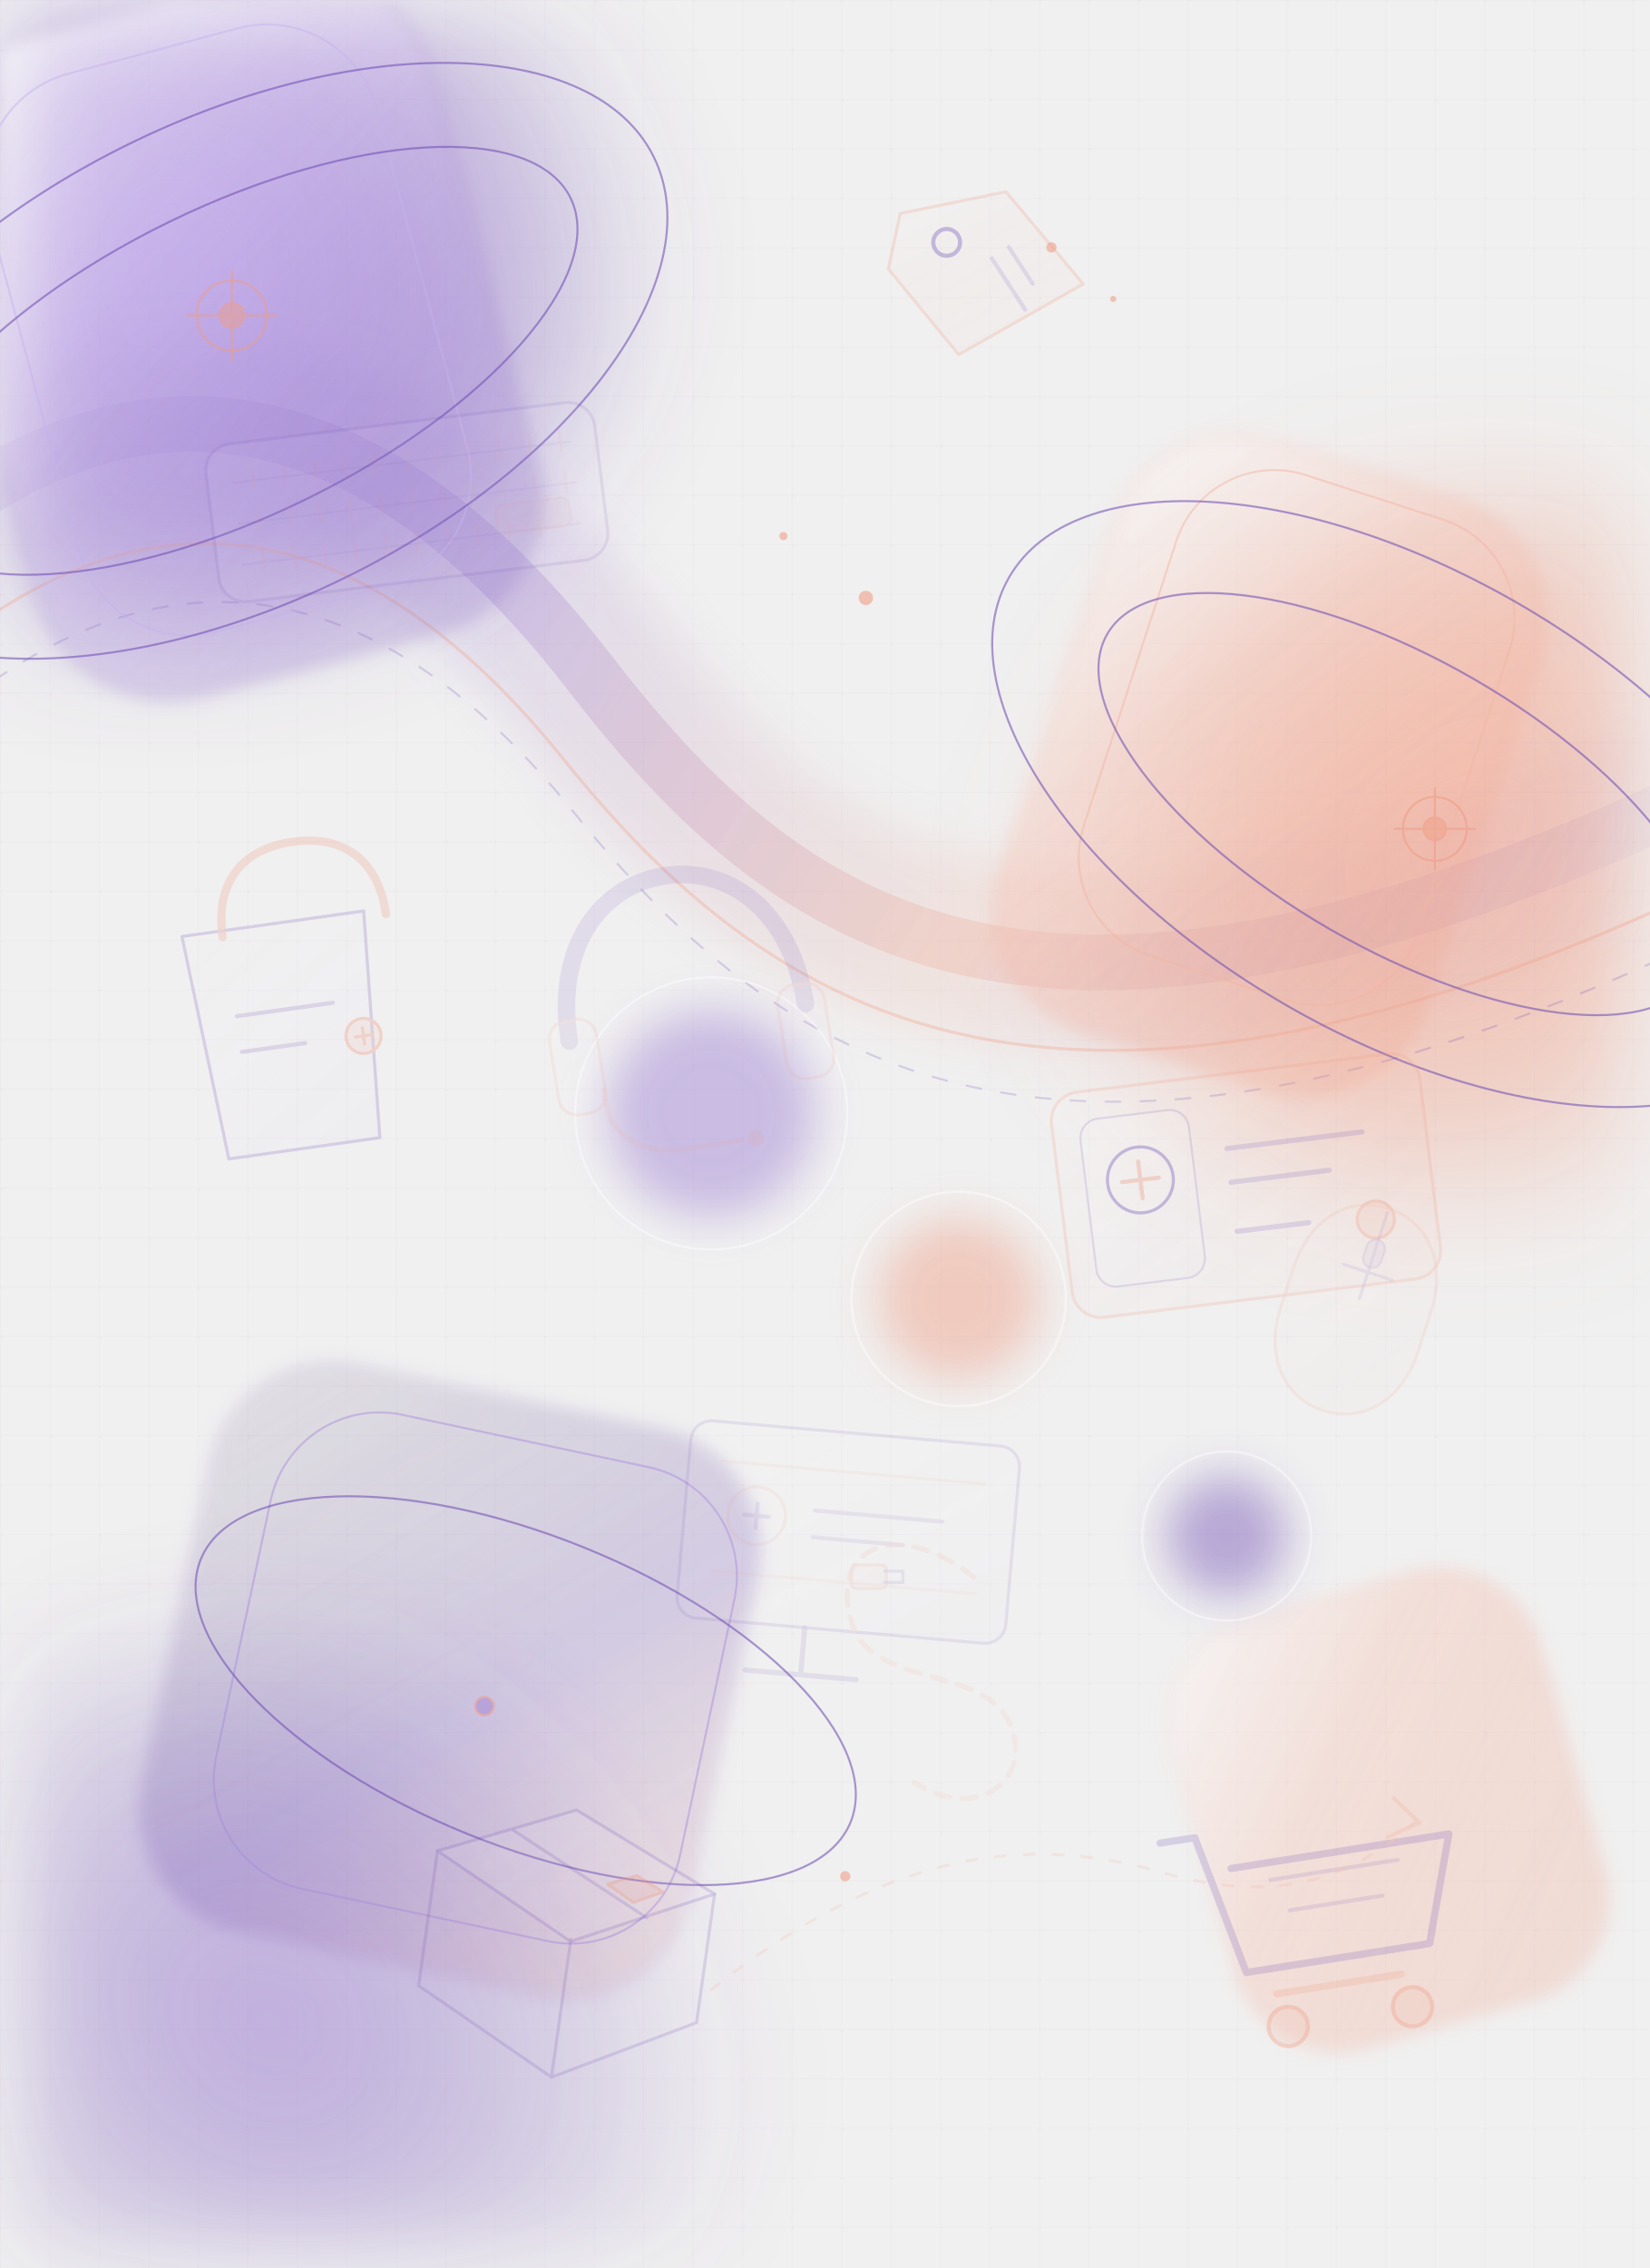
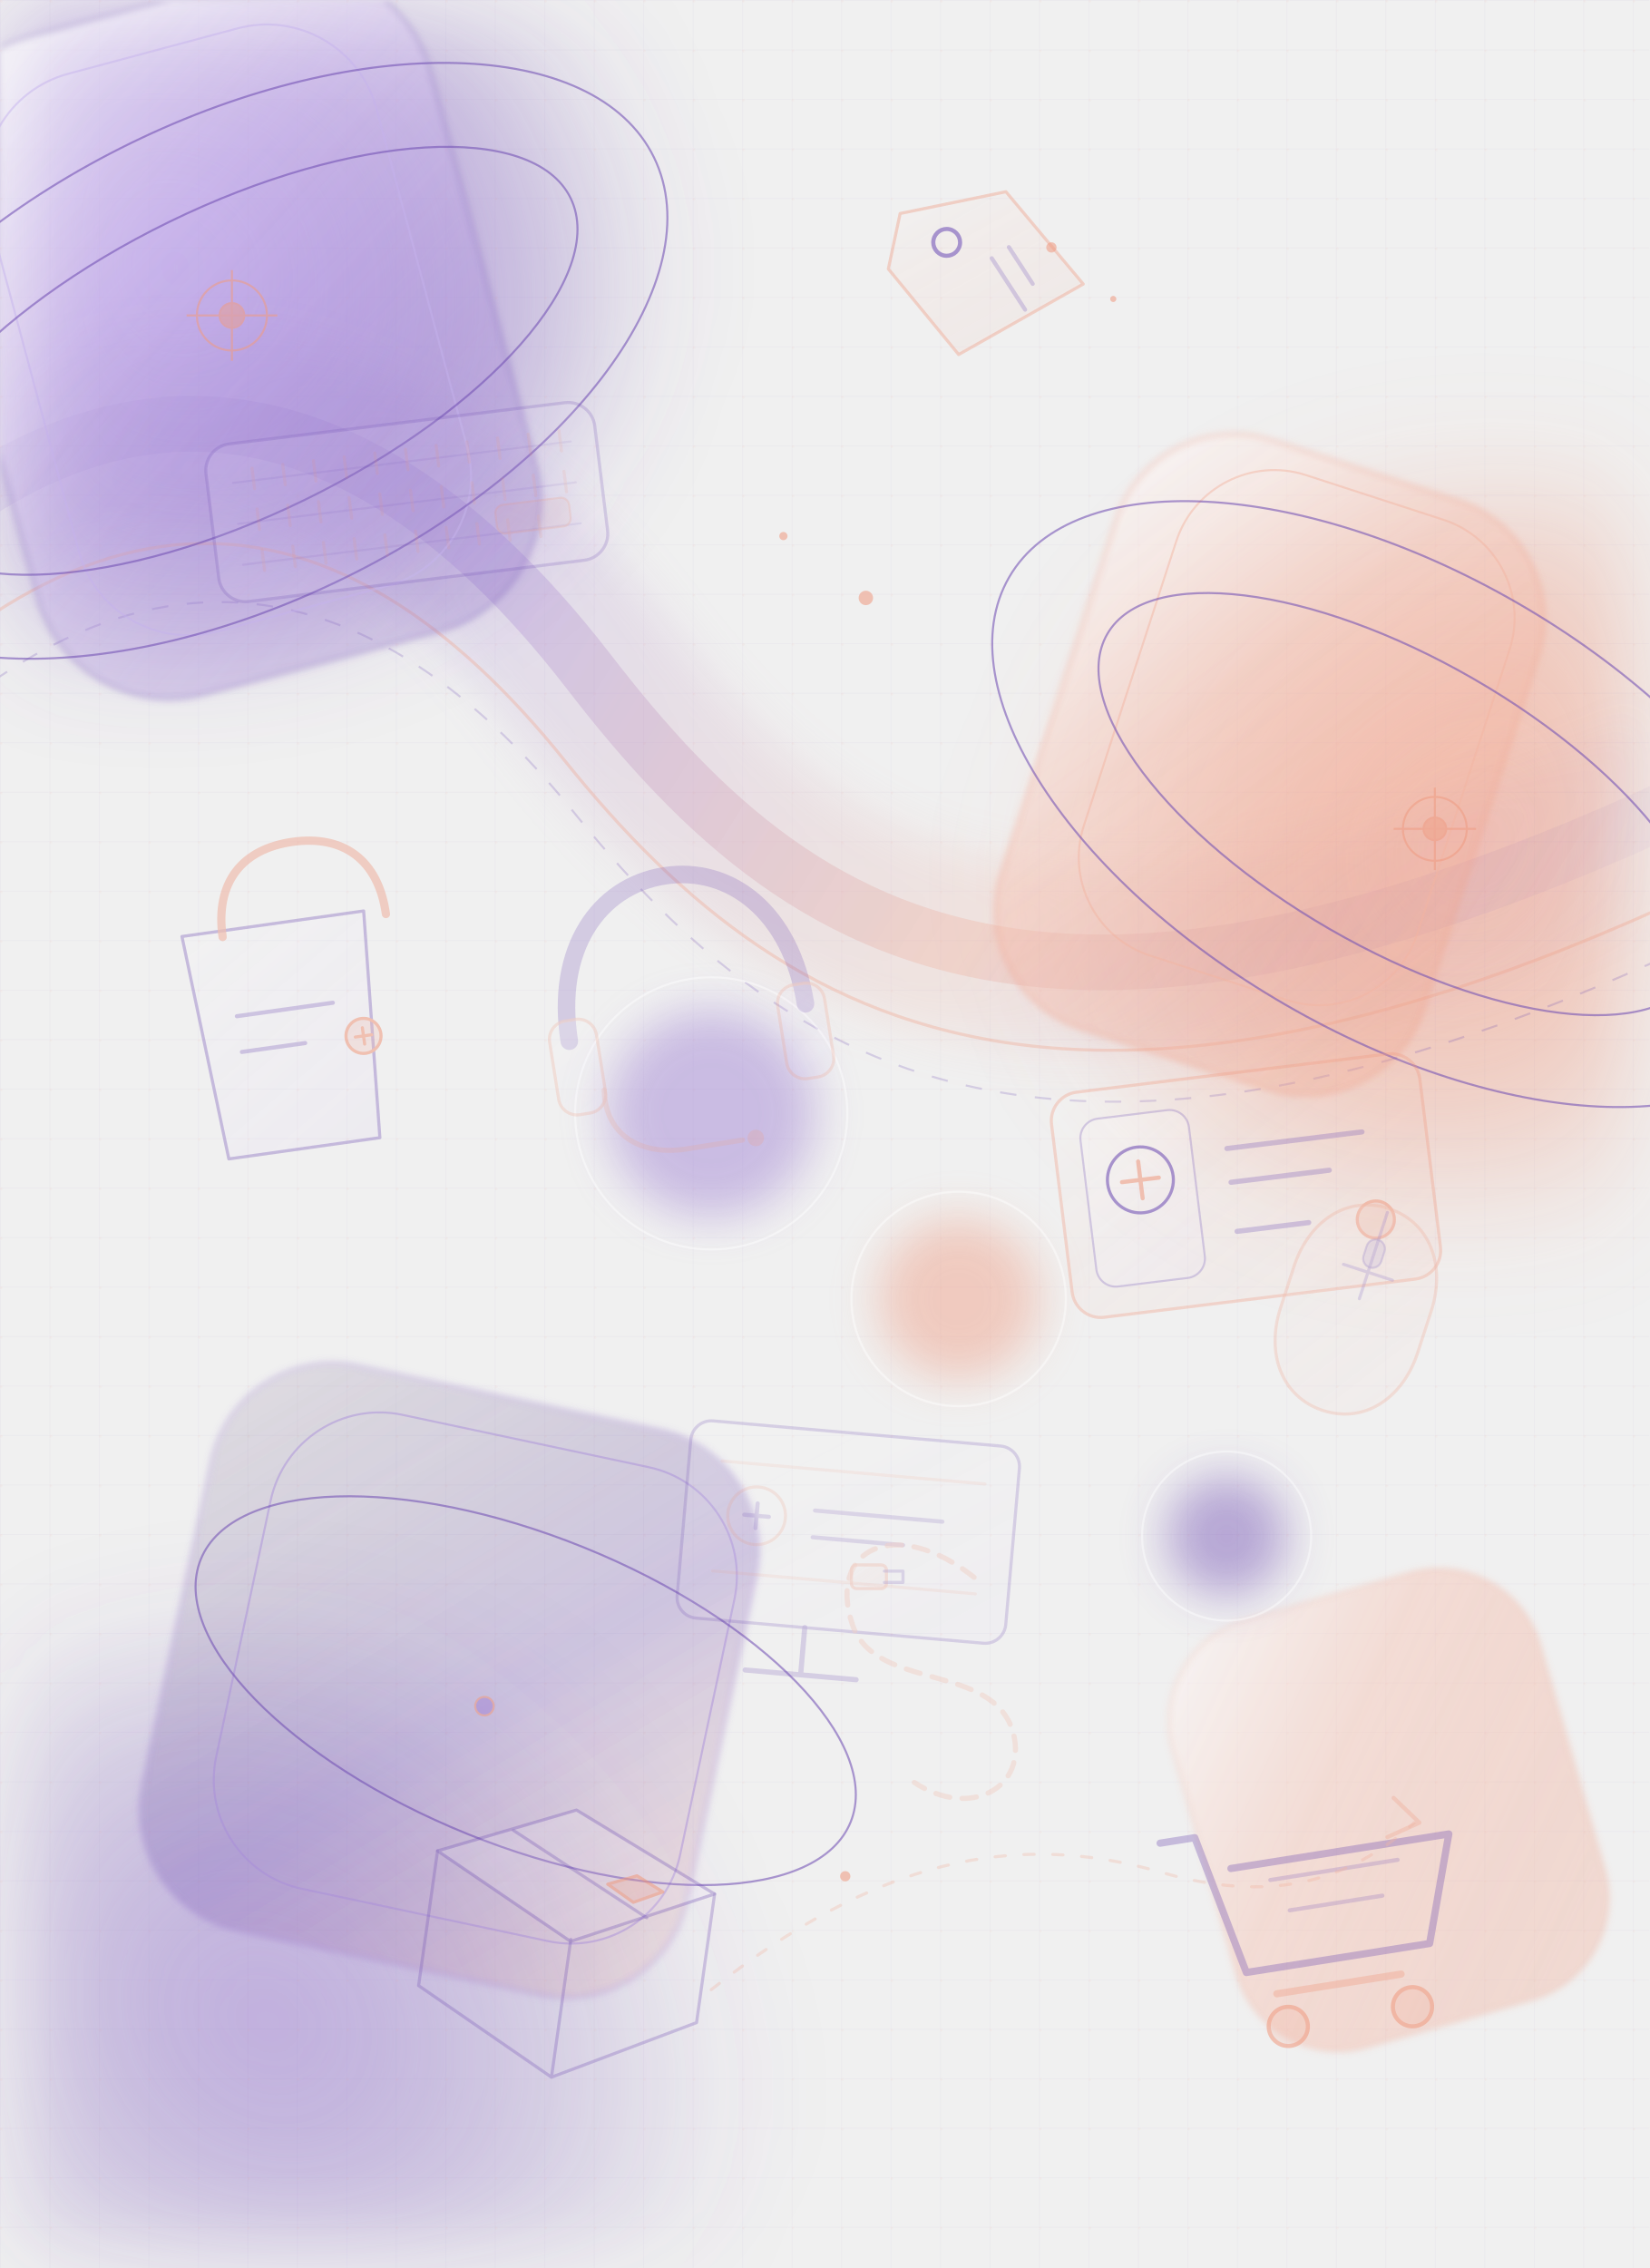
<svg xmlns="http://www.w3.org/2000/svg" width="1600" height="2200" viewBox="0 0 1600 2200" fill="none">
  <defs>
    <linearGradient id="violetRibbon" x1="60" y1="160" x2="1490" y2="1050" gradientUnits="userSpaceOnUse">
      <stop stop-color="#7150B4" stop-opacity=".08" />
      <stop offset=".34" stop-color="#9B7BD2" stop-opacity=".72" />
      <stop offset=".68" stop-color="#EF9C83" stop-opacity=".62" />
      <stop offset="1" stop-color="#7150B4" stop-opacity=".08" />
    </linearGradient>
    <linearGradient id="violetGlass" x1="110" y1="30" x2="530" y2="690" gradientUnits="userSpaceOnUse">
      <stop stop-color="#FFFFFF" stop-opacity=".78" />
      <stop offset=".28" stop-color="#DCCCF5" stop-opacity=".6" />
      <stop offset=".72" stop-color="#9B7BD2" stop-opacity=".44" />
      <stop offset="1" stop-color="#7150B4" stop-opacity=".28" />
    </linearGradient>
    <linearGradient id="coralGlass" x1="0" y1="0" x2="1" y2="1">
      <stop stop-color="#FFFFFF" stop-opacity=".7" />
      <stop offset=".38" stop-color="#F6C4B5" stop-opacity=".64" />
      <stop offset="1" stop-color="#EF9C83" stop-opacity=".38" />
    </linearGradient>
    <linearGradient id="deepPanel" x1="240" y1="1240" x2="820" y2="1860" gradientUnits="userSpaceOnUse">
      <stop stop-color="#493660" stop-opacity=".12" />
      <stop offset=".55" stop-color="#7150B4" stop-opacity=".38" />
      <stop offset="1" stop-color="#EF9C83" stop-opacity=".2" />
    </linearGradient>
    <radialGradient id="violetOrb" cx="0" cy="0" r="1" gradientUnits="userSpaceOnUse" gradientTransform="translate(170 260) rotate(46) scale(530 470)">
      <stop stop-color="#B69BE7" stop-opacity=".9" />
      <stop offset=".46" stop-color="#9B7BD2" stop-opacity=".62" />
      <stop offset=".82" stop-color="#7150B4" stop-opacity=".18" />
      <stop offset="1" stop-color="#7150B4" stop-opacity="0" />
    </radialGradient>
    <radialGradient id="coralOrb" cx="0" cy="0" r="1" gradientUnits="userSpaceOnUse" gradientTransform="translate(1430 820) rotate(136) scale(480 410)">
      <stop stop-color="#F6B9A6" stop-opacity=".78" />
      <stop offset=".48" stop-color="#EF9C83" stop-opacity=".45" />
      <stop offset="1" stop-color="#EF9C83" stop-opacity="0" />
    </radialGradient>
    <radialGradient id="bottomOrb" cx="0" cy="0" r="1" gradientUnits="userSpaceOnUse" gradientTransform="translate(260 1960) rotate(45) scale(510 420)">
      <stop stop-color="#9B7BD2" stop-opacity=".58" />
      <stop offset=".62" stop-color="#7150B4" stop-opacity=".2" />
      <stop offset="1" stop-color="#7150B4" stop-opacity="0" />
    </radialGradient>
    <pattern id="grid" width="48" height="48" patternUnits="userSpaceOnUse">
      <path d="M48 0H0V48" stroke="#7150B4" stroke-opacity=".11" stroke-width="1" />
      <circle cx="1" cy="1" r="1.5" fill="#EF9C83" fill-opacity=".13" />
    </pattern>
    <filter id="blurLarge" x="-45%" y="-45%" width="190%" height="190%">
      <feGaussianBlur stdDeviation="58" />
    </filter>
    <filter id="blurMedium" x="-35%" y="-35%" width="170%" height="170%">
      <feGaussianBlur stdDeviation="22" />
    </filter>
    <filter id="blurSmall" x="-30%" y="-30%" width="160%" height="160%">
      <feGaussianBlur stdDeviation="8" />
    </filter>
+     <filter id="blurPanel" x="-15%" y="-15%" width="130%" height="130%">
+       <feGaussianBlur stdDeviation="3.5" />
+     </filter>
  </defs>
  <g filter="url(#blurLarge)">
    <ellipse cx="150" cy="240" rx="470" ry="380" fill="url(#violetOrb)" />
    <ellipse cx="1430" cy="820" rx="430" ry="360" fill="url(#coralOrb)" />
    <ellipse cx="260" cy="1960" rx="470" ry="380" fill="url(#bottomOrb)" />
  </g>
-   <rect width="1600" height="2200" fill="url(#grid)" opacity=".43" />
+   <rect width="1600" height="2200" fill="url(#grid)" opacity=".48" />
  <path d="M-260 720C40 300 330 340 570 650C790 936 1060 1110 1880 650" stroke="url(#violetRibbon)" stroke-width="180" stroke-linecap="round" opacity=".24" filter="url(#blurMedium)" />
  <path d="M-260 720C40 300 330 340 570 650C790 936 1060 1110 1880 650" stroke="url(#violetRibbon)" stroke-width="54" stroke-linecap="round" opacity=".38" />
  <path d="M-220 804C72 426 330 466 548 738C770 1014 1080 1190 1850 760" stroke="#EF9C83" stroke-width="3" stroke-opacity=".32" />
  <path d="M-200 850C92 480 350 530 560 792C786 1070 1086 1230 1830 820" stroke="#7150B4" stroke-width="2" stroke-opacity=".22" stroke-dasharray="16 18" />
-   <g filter="url(#blurSmall)" opacity=".62">
+   <g filter="url(#blurPanel)" opacity=".72">
    <rect x="-100" y="70" width="500" height="660" rx="132" transform="rotate(-15 -100 70)" fill="url(#violetGlass)" stroke="#7150B4" stroke-opacity=".5" stroke-width="3" />
    <rect x="1120" y="390" width="430" height="600" rx="120" transform="rotate(18 1120 390)" fill="url(#coralGlass)" stroke="#EF9C83" stroke-opacity=".58" stroke-width="3" />
    <rect x="230" y="1300" width="540" height="560" rx="120" transform="rotate(12 230 1300)" fill="url(#deepPanel)" stroke="#9B7BD2" stroke-opacity=".46" stroke-width="3" />
    <rect x="1110" y="1600" width="370" height="430" rx="102" transform="rotate(-16 1110 1600)" fill="url(#coralGlass)" stroke="#EF9C83" stroke-opacity=".34" stroke-width="3" />
  </g>
  <g opacity=".48">
    <rect x="-40" y="100" width="390" height="560" rx="110" transform="rotate(-15 -40 100)" stroke="#C5B1ED" stroke-width="2" />
    <rect x="1172" y="430" width="340" height="490" rx="100" transform="rotate(18 1172 430)" stroke="#F2B4A1" stroke-width="2" />
    <rect x="285" y="1350" width="460" height="470" rx="108" transform="rotate(12 285 1350)" stroke="#A88BDA" stroke-width="2" />
  </g>
  <g opacity=".58" stroke="#7150B4" stroke-width="2">
    <ellipse cx="230" cy="350" rx="360" ry="150" transform="rotate(-26 230 350)" />
    <ellipse cx="230" cy="350" rx="450" ry="235" transform="rotate(-26 230 350)" />
    <ellipse cx="1360" cy="780" rx="330" ry="140" transform="rotate(30 1360 780)" />
    <ellipse cx="1360" cy="780" rx="440" ry="225" transform="rotate(30 1360 780)" />
    <ellipse cx="510" cy="1640" rx="340" ry="150" transform="rotate(22 510 1640)" />
  </g>
  <g opacity=".56" stroke="#EF9C83" stroke-width="2">
    <circle cx="225" cy="306" r="12" fill="#EF9C83" fill-opacity=".82" />
    <circle cx="225" cy="306" r="34" />
    <path d="M225 262V350M181 306H269" />
    <circle cx="1392" cy="804" r="11" fill="#EF9C83" fill-opacity=".82" />
    <circle cx="1392" cy="804" r="31" />
    <path d="M1392 764V844M1352 804H1432" />
    <circle cx="470" cy="1655" r="9" fill="#9B7BD2" fill-opacity=".8" />
  </g>
  <g filter="url(#blurMedium)" opacity=".45">
    <circle cx="690" cy="1080" r="100" fill="#9B7BD2" />
    <circle cx="930" cy="1260" r="78" fill="#EF9C83" />
    <circle cx="1190" cy="1490" r="58" fill="#7150B4" />
  </g>
  <g opacity=".42" stroke="#FFFFFF" stroke-width="2">
    <circle cx="690" cy="1080" r="132" />
    <circle cx="930" cy="1260" r="104" />
    <circle cx="1190" cy="1490" r="82" />
  </g>
  <g fill="#EF9C83" opacity=".56">
    <circle cx="1020" cy="240" r="5" />
    <circle cx="1080" cy="290" r="3" />
    <circle cx="760" cy="520" r="4" />
    <circle cx="840" cy="580" r="7" />
    <circle cx="820" cy="1820" r="5" />
  </g>
-   <g id="commerce-motifs" opacity=".36" stroke-linecap="round" stroke-linejoin="round">
+   <g id="commerce-motifs" opacity=".58" stroke-linecap="round" stroke-linejoin="round">
    <g transform="translate(120 820) rotate(-8 150 150)">
      <path d="M66 76h178l-15 220H81L66 76Z" fill="url(#violetGlass)" fill-opacity=".3" stroke="#7150B4" stroke-opacity=".58" stroke-width="3" />
      <path d="M105 82c0-54 31-82 80-82s80 28 80 82" stroke="#EF9C83" stroke-opacity=".72" stroke-width="8" />
      <path d="M108 160h94M108 195h62" stroke="#7150B4" stroke-opacity=".48" stroke-width="4" />
      <circle cx="227" cy="196" r="17" fill="#EF9C83" fill-opacity=".28" stroke="#EF9C83" stroke-width="3" />
      <path d="M219 196h16M227 188v16" stroke="#EF9C83" stroke-width="3" />
    </g>
    <g transform="translate(850 170) rotate(12 100 80)">
      <path d="M16 54 112 12l92 72-104 92-84-67Z" fill="url(#coralGlass)" fill-opacity=".3" stroke="#EF9C83" stroke-opacity=".68" stroke-width="3" />
      <circle cx="66" cy="72" r="13" stroke="#7150B4" stroke-width="4" />
      <path d="m112 78 42 42M126 64l30 30" stroke="#7150B4" stroke-opacity=".42" stroke-width="4" />
    </g>
    <g transform="translate(1030 1040) rotate(-7 180 120)">
      <rect width="360" height="220" rx="28" fill="url(#coralGlass)" fill-opacity=".24" stroke="#EF9C83" stroke-opacity=".58" stroke-width="3" />
      <rect x="26" y="28" width="106" height="164" rx="19" fill="url(#violetGlass)" fill-opacity=".32" stroke="#7150B4" stroke-opacity=".44" stroke-width="2" />
      <circle cx="79" cy="92" r="32" stroke="#7150B4" stroke-width="3" />
      <path d="M61 92h36M79 74v36" stroke="#EF9C83" stroke-width="4" />
      <path d="M166 72h132M166 105h96M166 153h70" stroke="#7150B4" stroke-opacity=".48" stroke-width="5" />
      <circle cx="301" cy="158" r="18" fill="#EF9C83" fill-opacity=".34" stroke="#EF9C83" stroke-width="3" />
    </g>
    <g transform="translate(390 1730) rotate(8 150 120)">
      <path d="m28 82 128-58 144 62-132 65L28 82Z" fill="url(#violetGlass)" fill-opacity=".28" stroke="#7150B4" stroke-opacity=".55" stroke-width="3" />
      <path d="M28 82v132l140 70 132-72V86M168 149v135M98 52l140 66" stroke="#7150B4" stroke-opacity=".5" stroke-width="3" />
      <path d="m196 91 27-12 27 12-27 14-27-14Z" fill="#EF9C83" fill-opacity=".42" stroke="#EF9C83" stroke-width="3" />
    </g>
    <g transform="translate(1120 1735) rotate(-9 170 120)">
      <path d="M18 28h34l29 137h180l35-102H82" stroke="#7150B4" stroke-opacity=".58" stroke-width="7" />
      <path d="M107 190h122" stroke="#EF9C83" stroke-opacity=".62" stroke-width="7" />
      <circle cx="113" cy="223" r="19" fill="#EF9C83" fill-opacity=".28" stroke="#EF9C83" stroke-width="4" />
      <circle cx="235" cy="223" r="19" fill="#EF9C83" fill-opacity=".28" stroke="#EF9C83" stroke-width="4" />
      <path d="M118 80h125M132 112h91" stroke="#7150B4" stroke-opacity=".36" stroke-width="4" />
    </g>
    <path d="M690 1930c160-126 294-155 436-114 103 30 180 12 246-48" stroke="#EF9C83" stroke-opacity=".38" stroke-width="3" stroke-dasharray="10 18" />
    <path d="m1352 1744 25 24-31 14" stroke="#EF9C83" stroke-opacity=".5" stroke-width="4" />
-     <g id="computer-accessories" opacity=".62">
+     <g id="computer-accessories" opacity=".7">
      <g transform="translate(205 410) rotate(-7 190 80)">
        <rect width="380" height="154" rx="26" fill="url(#violetGlass)" fill-opacity=".26" stroke="#7150B4" stroke-opacity=".52" stroke-width="3" />
        <path d="M25 38h330M25 78h330M25 118h330" stroke="#7150B4" stroke-opacity=".24" stroke-width="2" />
        <path d="M45 26v20M75 26v20M105 26v20M135 26v20M165 26v20M195 26v20M225 26v20M255 26v20M285 26v20M315 26v20M345 26v20M45 66v20M75 66v20M105 66v20M135 66v20M165 66v20M195 66v20M225 66v20M255 66v20M285 66v20M315 66v20M345 66v20M45 106v20M75 106v20M105 106v20M135 106v20M165 106v20M195 106v20M225 106v20M255 106v20M285 106v20M315 106v20" stroke="#EF9C83" stroke-opacity=".34" stroke-width="3" />
        <rect x="274" y="91" width="72" height="28" rx="8" fill="#EF9C83" fill-opacity=".2" stroke="#EF9C83" stroke-opacity=".5" stroke-width="2" />
      </g>
      <g transform="translate(1250 1160) rotate(18 70 96)">
        <path d="M70 8c42 0 70 35 70 82v42c0 47-28 82-70 82S0 179 0 132V90C0 43 28 8 70 8Z" fill="url(#coralGlass)" fill-opacity=".27" stroke="#EF9C83" stroke-opacity=".6" stroke-width="3" />
        <path d="M70 12v88M45 73h50" stroke="#7150B4" stroke-opacity=".46" stroke-width="3" />
        <rect x="61" y="40" width="18" height="28" rx="9" fill="#7150B4" fill-opacity=".24" stroke="#7150B4" stroke-opacity=".5" stroke-width="2" />
      </g>
      <g transform="translate(525 860) rotate(-9 140 120)">
        <path d="M24 132c0-91 52-144 116-144s116 53 116 144" stroke="#7150B4" stroke-opacity=".56" stroke-width="17" />
        <rect x="5" y="112" width="46" height="92" rx="18" fill="url(#violetGlass)" fill-opacity=".3" stroke="#EF9C83" stroke-opacity=".55" stroke-width="3" />
        <rect x="229" y="112" width="46" height="92" rx="18" fill="url(#violetGlass)" fill-opacity=".3" stroke="#EF9C83" stroke-opacity=".55" stroke-width="3" />
        <path d="M50 184c-6 46 28 69 70 69h55" stroke="#EF9C83" stroke-opacity=".46" stroke-width="5" />
        <circle cx="188" cy="253" r="8" fill="#EF9C83" fill-opacity=".55" />
      </g>
      <g transform="translate(660 1390) rotate(5 160 130)">
        <rect width="320" height="192" rx="20" fill="url(#violetGlass)" fill-opacity=".24" stroke="#7150B4" stroke-opacity=".52" stroke-width="3" />
        <path d="M32 38h256M32 145h256" stroke="#EF9C83" stroke-opacity=".3" stroke-width="3" />
        <circle cx="70" cy="88" r="28" stroke="#EF9C83" stroke-opacity=".45" stroke-width="3" />
        <path d="M58 88h24M70 76v24M126 78h124M126 104h88" stroke="#7150B4" stroke-opacity=".42" stroke-width="4" />
        <path d="M126 192v46M72 238h108" stroke="#7150B4" stroke-opacity=".52" stroke-width="5" />
      </g>
      <path d="M945 1530c-76-60-143-28-118 46 22 65 137 36 156 105 14 53-42 84-96 48" stroke="#EF9C83" stroke-opacity=".48" stroke-width="5" stroke-dasharray="14 12" />
      <rect x="826" y="1518" width="34" height="23" rx="5" fill="url(#coralGlass)" fill-opacity=".3" stroke="#EF9C83" stroke-opacity=".58" stroke-width="3" />
      <path d="M858 1524h18v11h-18" stroke="#7150B4" stroke-opacity=".45" stroke-width="3" />
    </g>
  </g>
</svg>
